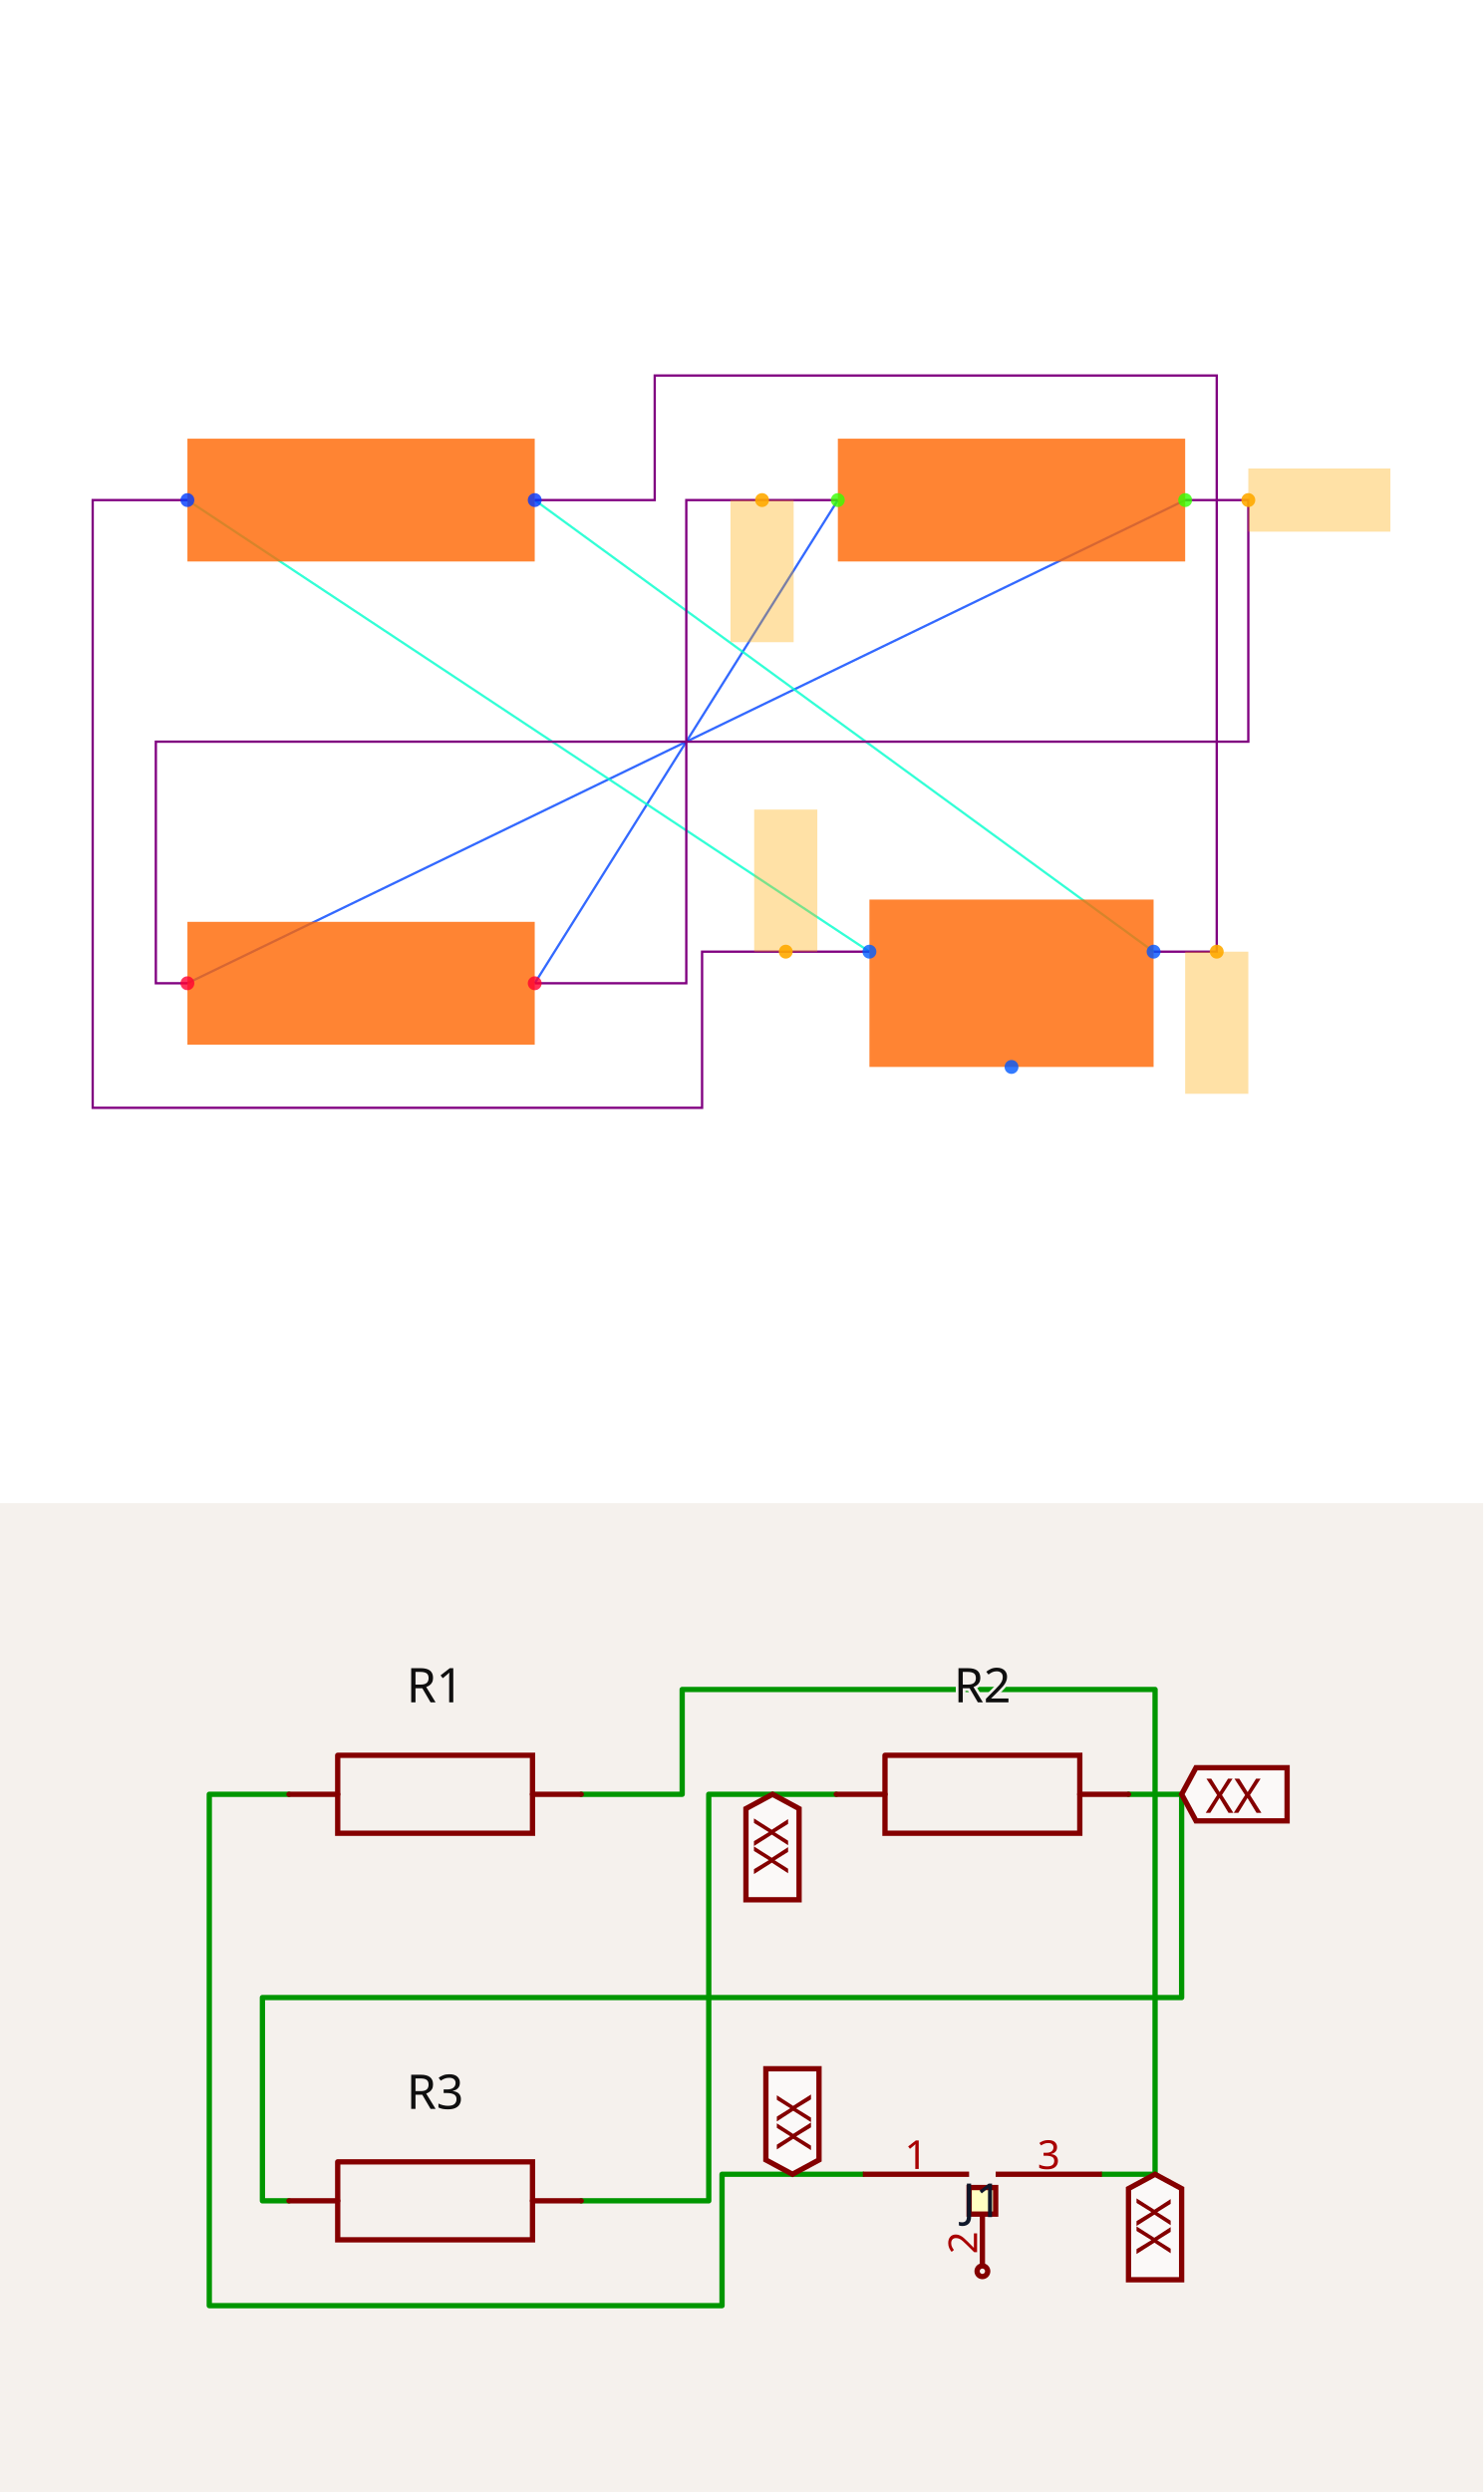
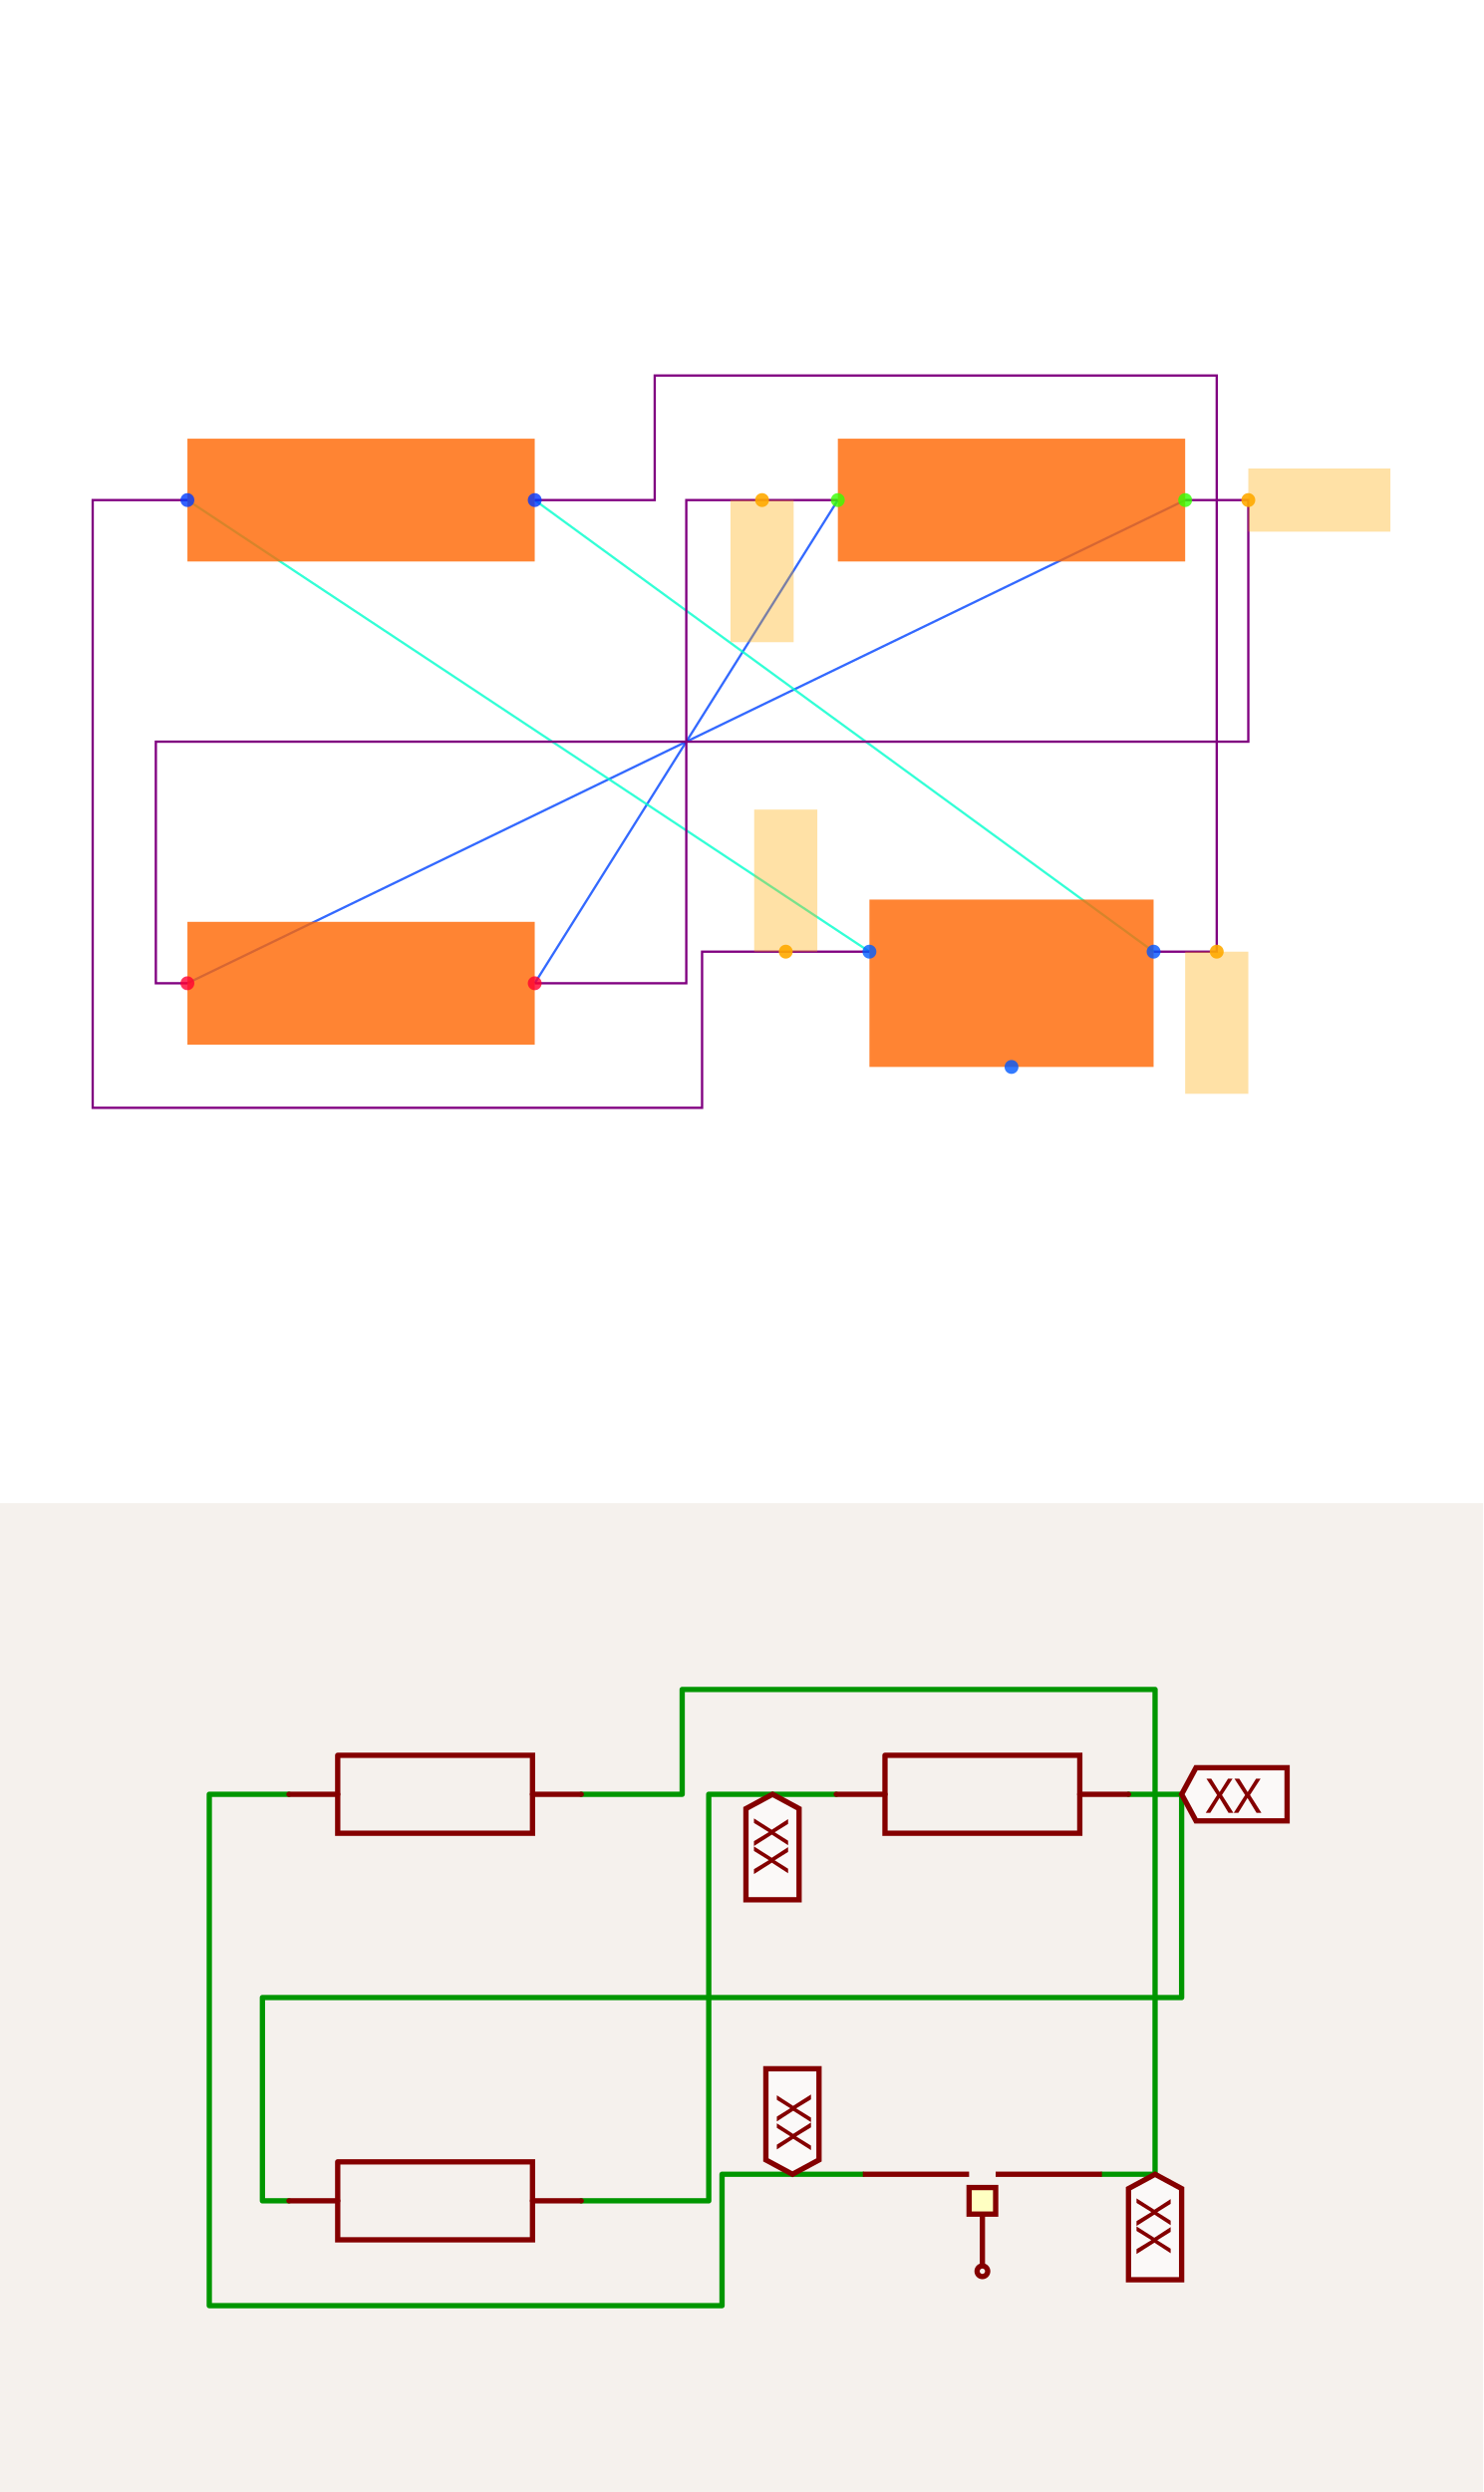
<svg xmlns="http://www.w3.org/2000/svg" width="1200" height="2016" viewBox="0 0 1200 2016" role="img" aria-label="Solver debug visualization on top and Circuit JSON schematic on the bottom">
  <g transform="translate(0, 0) scale(1.875, 1.875) translate(0, 0)">
    <rect width="100%" height="100%" fill="white" />
    <g>
      <polyline data-points="0.48,0.765 -0.48,-0.765" data-type="line" data-label="" points="361.557,215.766 230.754,424.234" fill="none" stroke="hsl(224, 100%, 50%, 0.8)" stroke-width="1px" />
    </g>
    <g>
      <polyline data-points="1.58,0.765 -1.58,-0.765" data-type="line" data-label="" points="511.436,215.766 80.876,424.234" fill="none" stroke="hsl(224, 100%, 50%, 0.8)" stroke-width="1px" />
    </g>
    <g>
      <polyline data-points="0.5800000000000001,-0.665 -1.58,0.765" data-type="line" data-label="" points="375.182,410.608 80.876,215.766" fill="none" stroke="hsl(168, 100%, 50%, 0.8)" stroke-width="1px" />
    </g>
    <g>
      <polyline data-points="1.48,-0.665 -0.48,0.765" data-type="line" data-label="" points="497.81,410.608 230.754,215.766" fill="none" stroke="hsl(168, 100%, 50%, 0.8)" stroke-width="1px" />
    </g>
    <g>
      <polyline data-points="0.48,0.765 0,0.765 0,-0.765 -0.48,-0.765" data-type="line" data-label="" points="361.557,215.766 296.156,215.766 296.156,424.234 230.754,424.234" fill="none" stroke="purple" stroke-width="1px" />
    </g>
    <g>
      <polyline data-points="1.58,0.765 1.7800000000000002,0.765 1.7800000000000002,0 -1.68,0 -1.68,-0.765 -1.58,-0.765" data-type="line" data-label="" points="511.436,215.766 538.686,215.766 538.686,320 67.251,320 67.251,424.234 80.876,424.234" fill="none" stroke="purple" stroke-width="1px" />
    </g>
    <g>
      <polyline data-points="0.5800000000000001,-0.665 0.050000000000000044,-0.665 0.050000000000000044,-1.1594553499999996 -1.8800000000000001,-1.1594553499999996 -1.8800000000000001,0.765 -1.58,0.765" data-type="line" data-label="" points="375.182,410.608 302.968,410.608 302.968,477.979 40,477.979 40,215.766 80.876,215.766" fill="none" stroke="purple" stroke-width="1px" />
    </g>
    <g>
      <polyline data-points="1.48,-0.665 1.68,-0.665 1.68,1.1594553499999996 -0.1,1.1594553499999996 -0.1,0.765 -0.48,0.765" data-type="line" data-label="" points="497.81,410.608 525.061,410.608 525.061,162.021 282.53,162.021 282.53,215.766 230.754,215.766" fill="none" stroke="purple" stroke-width="1px" />
    </g>
    <g>
      <rect data-type="rect" data-label="schematic_component_0" data-x="-1.03" data-y="0.765" x="80.876" y="189.271" width="149.878" height="52.99" fill="hsl(24, 100%, 50%, 0.8)" stroke="black" stroke-width="0.007" />
    </g>
    <g>
      <rect data-type="rect" data-label="schematic_component_1" data-x="1.03" data-y="0.765" x="361.557" y="189.271" width="149.878" height="52.99" fill="hsl(24, 100%, 50%, 0.8)" stroke="black" stroke-width="0.007" />
    </g>
    <g>
      <rect data-type="rect" data-label="schematic_component_2" data-x="-1.03" data-y="-0.765" x="80.876" y="397.738" width="149.878" height="52.99" fill="hsl(24, 100%, 50%, 0.8)" stroke="black" stroke-width="0.007" />
    </g>
    <g>
      <rect data-type="rect" data-label="schematic_component_3" data-x="1.03" data-y="-0.765" x="375.182" y="388.127" width="122.628" height="72.214" fill="hsl(24, 100%, 50%, 0.8)" stroke="black" stroke-width="0.007" />
    </g>
    <g>
      <rect data-type="rect" data-label="netId: .J1 &gt; .pin1 to .R1 &gt; .pin1 globalConnNetId: connectivity_net2" data-x="0.31500000000000006" data-y="-0.44000000000000006" x="325.45" y="349.294" width="27.251" height="61.314" fill="hsl(40, 100%, 50%, 0.35)" stroke="black" stroke-width="0.007" />
    </g>
    <g>
      <rect data-type="rect" data-label="netId: .J1 &gt; .pin3 to .R1 &gt; .pin2 globalConnNetId: connectivity_net3" data-x="1.68" data-y="-0.89" x="511.436" y="410.608" width="27.251" height="61.314" fill="hsl(40, 100%, 50%, 0.35)" stroke="black" stroke-width="0.007" />
    </g>
    <g>
      <rect data-type="rect" data-label="netId: .R2 &gt; .pin1 to .R3 &gt; .pin2 globalConnNetId: connectivity_net0" data-x="0.24" data-y="0.54" x="315.231" y="215.766" width="27.251" height="61.314" fill="hsl(40, 100%, 50%, 0.35)" stroke="black" stroke-width="0.007" />
    </g>
    <g>
      <rect data-type="rect" data-label="netId: .R2 &gt; .pin2 to .R3 &gt; .pin1 globalConnNetId: connectivity_net1" data-x="2.0050000000000003" data-y="0.765" x="538.686" y="202.141" width="61.314" height="27.251" fill="hsl(40, 100%, 50%, 0.35)" stroke="black" stroke-width="0.007" />
    </g>
    <g>
      <circle data-type="point" data-label="R1.1 x-" data-x="-1.58" data-y="0.765" cx="80.876" cy="215.766" r="3" fill="hsl(226, 100%, 50%, 0.8)" />
    </g>
    <g>
      <circle data-type="point" data-label="R1.2 x+" data-x="-0.48" data-y="0.765" cx="230.754" cy="215.766" r="3" fill="hsl(227, 100%, 50%, 0.8)" />
    </g>
    <g>
      <circle data-type="point" data-label="R2.1 x-" data-x="0.48" data-y="0.765" cx="361.557" cy="215.766" r="3" fill="hsl(107, 100%, 50%, 0.8)" />
    </g>
    <g>
      <circle data-type="point" data-label="R2.2 x+" data-x="1.58" data-y="0.765" cx="511.436" cy="215.766" r="3" fill="hsl(108, 100%, 50%, 0.8)" />
    </g>
    <g>
      <circle data-type="point" data-label="R3.1 x-" data-x="-1.58" data-y="-0.765" cx="80.876" cy="424.234" r="3" fill="hsl(348, 100%, 50%, 0.8)" />
    </g>
    <g>
      <circle data-type="point" data-label="R3.2 x+" data-x="-0.48" data-y="-0.765" cx="230.754" cy="424.234" r="3" fill="hsl(349, 100%, 50%, 0.8)" />
    </g>
    <g>
      <circle data-type="point" data-label="J1.1 x-" data-x="0.5800000000000001" data-y="-0.665" cx="375.182" cy="410.608" r="3" fill="hsl(218, 100%, 50%, 0.8)" />
    </g>
    <g>
      <circle data-type="point" data-label="J1.2 y-" data-x="1.03" data-y="-1.03" cx="436.496" cy="460.341" r="3" fill="hsl(219, 100%, 50%, 0.8)" />
    </g>
    <g>
      <circle data-type="point" data-label="J1.3 x+" data-x="1.48" data-y="-0.665" cx="497.81" cy="410.608" r="3" fill="hsl(220, 100%, 50%, 0.8)" />
    </g>
    <g>
      <circle data-type="point" data-label="anchorPoint orientation: y+" data-x="0.31500000000000006" data-y="-0.665" cx="339.075" cy="410.608" r="3" fill="hsl(40, 100%, 50%, 0.9)" />
    </g>
    <g>
      <circle data-type="point" data-label="anchorPoint orientation: y-" data-x="1.68" data-y="-0.665" cx="525.061" cy="410.608" r="3" fill="hsl(40, 100%, 50%, 0.9)" />
    </g>
    <g>
      <circle data-type="point" data-label="anchorPoint orientation: y-" data-x="0.24" data-y="0.765" cx="328.856" cy="215.766" r="3" fill="hsl(40, 100%, 50%, 0.9)" />
    </g>
    <g>
      <circle data-type="point" data-label="anchorPoint orientation: x+" data-x="1.7800000000000002" data-y="0.765" cx="538.686" cy="215.766" r="3" fill="hsl(40, 100%, 50%, 0.9)" />
    </g>
    <g id="crosshair" style="display: none">
      <line id="crosshair-h" y1="0" y2="640" stroke="#666" stroke-width="0.5" />
      <line id="crosshair-v" x1="0" x2="640" stroke="#666" stroke-width="0.5" />
      <text id="coordinates" font-family="monospace" font-size="12" fill="#666" />
    </g>
  </g>
  <g transform="translate(0, 1216)">
    <style>
              .boundary { fill: rgb(245, 241, 237); }
              .schematic-boundary { fill: none; stroke: #fff; }
              .component { fill: none; stroke: rgb(132, 0, 0); }
              .chip { fill: rgb(255, 255, 194); stroke: rgb(132, 0, 0); }
              .component-pin { fill: none; stroke: rgb(132, 0, 0); }
              .text { font-family: sans-serif; fill: rgb(0, 150, 0); }
              .pin-number { fill: rgb(169, 0, 0); }
              .port-label { fill: rgb(0, 100, 100); }
              .component-name { fill: rgb(0, 100, 100); }

            </style>
    <rect class="boundary" x="0" y="0" width="1200" height="800" />
    <g class="trace sch-trace" data-layer="base" data-circuit-json-type="schematic_trace" data-schematic-trace-id="schematic_trace_0__stack1">
      <path d="M 676.639 235.558 L 573.46 235.558 L 573.46 564.442 L 470.28 564.442" class="trace-invisible-hover-outline sch-trace-hitbox" stroke="rgb(0, 150, 0)" fill="none" stroke-width="34.393px" stroke-linecap="round" opacity="0" stroke-linejoin="round" />
      <path class="sch-trace-path" d="M 676.639 235.558 L 573.46 235.558 L 573.46 564.442 L 470.28 564.442" stroke="rgb(0, 150, 0)" fill="none" stroke-width="4.299px" stroke-linecap="round" stroke-linejoin="round" />
    </g>
    <g class="trace sch-trace" data-layer="base" data-circuit-json-type="schematic_trace" data-schematic-trace-id="schematic_trace_1__stack1">
      <path d="M 913.093 235.558 L 956.084 235.558 L 956.084 400 L 212.331 400 L 212.331 564.442 L 233.827 564.442" class="trace-invisible-hover-outline sch-trace-hitbox" stroke="rgb(0, 150, 0)" fill="none" stroke-width="34.393px" stroke-linecap="round" opacity="0" stroke-linejoin="round" />
      <path class="sch-trace-path" d="M 913.093 235.558 L 956.084 235.558 L 956.084 400 L 212.331 400 L 212.331 564.442 L 233.827 564.442" stroke="rgb(0, 150, 0)" fill="none" stroke-width="4.299px" stroke-linecap="round" stroke-linejoin="round" />
    </g>
    <g class="trace sch-trace" data-layer="base" data-circuit-json-type="schematic_trace" data-schematic-trace-id="schematic_trace_2__stack1">
      <path d="M 698.135 542.947 L 584.208 542.947 L 584.208 649.234 L 169.34 649.234 L 169.34 235.558 L 233.827 235.558" class="trace-invisible-hover-outline sch-trace-hitbox" stroke="rgb(0, 150, 0)" fill="none" stroke-width="34.393px" stroke-linecap="round" opacity="0" stroke-linejoin="round" />
      <path class="sch-trace-path" d="M 698.135 542.947 L 584.208 542.947 L 584.208 649.234 L 169.34 649.234 L 169.34 235.558 L 233.827 235.558" stroke="rgb(0, 150, 0)" fill="none" stroke-width="4.299px" stroke-linecap="round" stroke-linejoin="round" />
    </g>
    <g class="trace sch-trace" data-layer="base" data-circuit-json-type="schematic_trace" data-schematic-trace-id="schematic_trace_3__stack1">
      <path d="M 891.597 542.947 L 934.588 542.947 L 934.588 150.766 L 551.964 150.766 L 551.964 235.558 L 470.28 235.558" class="trace-invisible-hover-outline sch-trace-hitbox" stroke="rgb(0, 150, 0)" fill="none" stroke-width="34.393px" stroke-linecap="round" opacity="0" stroke-linejoin="round" />
      <path class="sch-trace-path" d="M 891.597 542.947 L 934.588 542.947 L 934.588 150.766 L 551.964 150.766 L 551.964 235.558 L 470.28 235.558" stroke="rgb(0, 150, 0)" fill="none" stroke-width="4.299px" stroke-linecap="round" stroke-linejoin="round" />
    </g>
    <g class="trace-overlays sch-trace-overlays" data-layer="overlay" data-circuit-json-type="schematic_trace" data-schematic-trace-id="schematic_trace_0__stack1" />
    <g class="trace-overlays sch-trace-overlays" data-layer="overlay" data-circuit-json-type="schematic_trace" data-schematic-trace-id="schematic_trace_1__stack1" />
    <g class="trace-overlays sch-trace-overlays" data-layer="overlay" data-circuit-json-type="schematic_trace" data-schematic-trace-id="schematic_trace_2__stack1" />
    <g class="trace-overlays sch-trace-overlays" data-layer="overlay" data-circuit-json-type="schematic_trace" data-schematic-trace-id="schematic_trace_3__stack1" />
    <g class="sch-component" data-circuit-json-type="schematic_component" data-schematic-component-id="schematic_component_0__stack1">
      <rect class="component-overlay sch-component-overlay" x="233.827" y="204.038" width="236.453" height="63.038" fill="transparent" />
      <path class="sch-component-symbol-path" d="M 233.827 235.558 L 273.244 235.558" stroke="rgb(132, 0, 0)" fill="none" stroke-width="4.299px" stroke-linecap="round" />
      <path class="sch-component-symbol-path" d="M 430.864 235.558 L 470.28 235.558" stroke="rgb(132, 0, 0)" fill="none" stroke-width="4.299px" stroke-linecap="round" />
      <path class="sch-component-symbol-path" d="M 273.244 204.038 L 430.864 204.038 L 430.864 267.077 L 273.244 267.077 L 273.244 204.038" stroke="rgb(132, 0, 0)" fill="none" stroke-width="4.299px" stroke-linecap="round" />
-       <text class="sch-component-name sch-component-text" x="352.054" y="172.503" stroke="rgb(245, 241, 237)" stroke-width="4.299px" paint-order="stroke" fill="rgb(15, 15, 15)" font-family="sans-serif" text-anchor="middle" dominant-baseline="ideographic" font-size="38.692px">R1</text>
+       <text class="sch-component-name sch-component-text" x="352.054" y="172.503" stroke="rgb(245, 241, 237)" stroke-width="4.299px" paint-order="stroke" fill="rgb(15, 15, 15)" font-family="sans-serif" text-anchor="middle" dominant-baseline="ideographic" font-size="38.692px" />
      <text class="sch-component-text" x="352.054" y="298.612" fill="rgb(15, 15, 15)" font-family="sans-serif" text-anchor="middle" dominant-baseline="hanging" font-size="38.692px" />
    </g>
    <g class="sch-component" data-circuit-json-type="schematic_component" data-schematic-component-id="schematic_component_1__stack1">
      <rect class="component-overlay sch-component-overlay" x="676.639" y="204.038" width="236.453" height="63.038" fill="transparent" />
      <path class="sch-component-symbol-path" d="M 676.639 235.558 L 716.056 235.558" stroke="rgb(132, 0, 0)" fill="none" stroke-width="4.299px" stroke-linecap="round" />
      <path class="sch-component-symbol-path" d="M 873.676 235.558 L 913.093 235.558" stroke="rgb(132, 0, 0)" fill="none" stroke-width="4.299px" stroke-linecap="round" />
      <path class="sch-component-symbol-path" d="M 716.056 204.038 L 873.676 204.038 L 873.676 267.077 L 716.056 267.077 L 716.056 204.038" stroke="rgb(132, 0, 0)" fill="none" stroke-width="4.299px" stroke-linecap="round" />
-       <text class="sch-component-name sch-component-text" x="794.866" y="172.503" stroke="rgb(245, 241, 237)" stroke-width="4.299px" paint-order="stroke" fill="rgb(15, 15, 15)" font-family="sans-serif" text-anchor="middle" dominant-baseline="ideographic" font-size="38.692px">R2</text>
+       <text class="sch-component-name sch-component-text" x="794.866" y="172.503" stroke="rgb(245, 241, 237)" stroke-width="4.299px" paint-order="stroke" fill="rgb(15, 15, 15)" font-family="sans-serif" text-anchor="middle" dominant-baseline="ideographic" font-size="38.692px" />
      <text class="sch-component-text" x="794.866" y="298.612" fill="rgb(15, 15, 15)" font-family="sans-serif" text-anchor="middle" dominant-baseline="hanging" font-size="38.692px" />
    </g>
    <g class="sch-component" data-circuit-json-type="schematic_component" data-schematic-component-id="schematic_component_2__stack1">
      <rect class="component-overlay sch-component-overlay" x="233.827" y="532.923" width="236.453" height="63.038" fill="transparent" />
      <path class="sch-component-symbol-path" d="M 233.827 564.442 L 273.244 564.442" stroke="rgb(132, 0, 0)" fill="none" stroke-width="4.299px" stroke-linecap="round" />
      <path class="sch-component-symbol-path" d="M 430.864 564.442 L 470.28 564.442" stroke="rgb(132, 0, 0)" fill="none" stroke-width="4.299px" stroke-linecap="round" />
      <path class="sch-component-symbol-path" d="M 273.244 532.923 L 430.864 532.923 L 430.864 595.962 L 273.244 595.962 L 273.244 532.923" stroke="rgb(132, 0, 0)" fill="none" stroke-width="4.299px" stroke-linecap="round" />
-       <text class="sch-component-name sch-component-text" x="352.054" y="501.388" stroke="rgb(245, 241, 237)" stroke-width="4.299px" paint-order="stroke" fill="rgb(15, 15, 15)" font-family="sans-serif" text-anchor="middle" dominant-baseline="ideographic" font-size="38.692px">R3</text>
+       <text class="sch-component-name sch-component-text" x="352.054" y="501.388" stroke="rgb(245, 241, 237)" stroke-width="4.299px" paint-order="stroke" fill="rgb(15, 15, 15)" font-family="sans-serif" text-anchor="middle" dominant-baseline="ideographic" font-size="38.692px" />
      <text class="sch-component-text" x="352.054" y="627.497" fill="rgb(15, 15, 15)" font-family="sans-serif" text-anchor="middle" dominant-baseline="hanging" font-size="38.692px" />
    </g>
    <g class="sch-component" data-circuit-json-type="schematic_component" data-schematic-component-id="schematic_component_3__stack1">
      <rect class="component chip sch-component-body" x="784.118" y="553.695" width="21.496" height="21.496" stroke-width="4.299px" fill="rgb(255, 255, 194)" stroke="rgb(132, 0, 0)" />
      <rect class="component-overlay sch-component-overlay" x="784.118" y="553.695" width="21.496" height="21.496" fill="transparent" />
-       <text class="sch-text" x="794.866" y="564.442" fill="#0f172a" text-anchor="middle" dominant-baseline="middle" font-family="sans-serif" font-size="37.976px" transform="rotate(0, 794.8661, 564.4425)">J1</text>
      <line class="component-pin sch-component-pin sch-port-line" x1="784.118" y1="542.947" x2="698.135" y2="542.947" stroke-width="4.299px" />
      <g class="sch-port" data-schematic-port-id="source_port_3_0__stack1">
        <rect x="693.836" y="538.648" width="8.598" height="8.598" opacity="0" />
      </g>
-       <text class="pin-number sch-pin-number" x="741.127" y="538.648" style="font-family: sans-serif;" fill="rgb(169, 0, 0)" text-anchor="middle" dominant-baseline="auto" font-size="32.244px" transform="">1</text>
+       <text class="pin-number sch-pin-number" x="741.127" y="538.648" style="font-family: sans-serif;" fill="rgb(169, 0, 0)" text-anchor="middle" dominant-baseline="auto" font-size="32.244px" transform="" />
      <line class="component-pin sch-component-pin sch-port-line" x1="794.866" y1="575.19" x2="794.866" y2="617.107" stroke-width="4.299px" />
      <g class="sch-port" data-schematic-port-id="source_port_3_1__stack1">
        <circle class="component-pin sch-component-pin sch-port-terminal" cx="794.866" cy="621.406" r="4.299" stroke-width="4.299px" />
        <rect x="790.567" y="617.107" width="8.598" height="8.598" opacity="0" />
      </g>
-       <text class="pin-number sch-pin-number" x="790.567" y="598.298" style="font-family: sans-serif;" fill="rgb(169, 0, 0)" text-anchor="middle" dominant-baseline="auto" font-size="32.244px" transform="rotate(-90 790.567 598.2983)">2</text>
+       <text class="pin-number sch-pin-number" x="790.567" y="598.298" style="font-family: sans-serif;" fill="rgb(169, 0, 0)" text-anchor="middle" dominant-baseline="auto" font-size="32.244px" transform="rotate(-90 790.567 598.2983)" />
      <line class="component-pin sch-component-pin sch-port-line" x1="805.614" y1="542.947" x2="891.597" y2="542.947" stroke-width="4.299px" />
      <g class="sch-port" data-schematic-port-id="source_port_3_2__stack1">
        <rect x="887.298" y="538.648" width="8.598" height="8.598" opacity="0" />
      </g>
-       <text class="pin-number sch-pin-number" x="848.605" y="538.648" style="font-family: sans-serif;" fill="rgb(169, 0, 0)" text-anchor="middle" dominant-baseline="auto" font-size="32.244px" transform="">3</text>
+       <text class="pin-number sch-pin-number" x="848.605" y="538.648" style="font-family: sans-serif;" fill="rgb(169, 0, 0)" text-anchor="middle" dominant-baseline="auto" font-size="32.244px" transform="" />
    </g>
    <g class="schematic-port-hover sch-port-hover" data-schematic-port-id="source_port_0_0__stack1">
      <circle cx="287.567" cy="235.558" r="8.598" fill="red" opacity="0" />
    </g>
    <g class="schematic-port-hover sch-port-hover" data-schematic-port-id="source_port_0_1__stack1">
      <circle cx="524.02" cy="235.558" r="8.598" fill="red" opacity="0" />
    </g>
    <g class="schematic-port-hover sch-port-hover" data-schematic-port-id="source_port_1_0__stack1">
      <circle cx="730.379" cy="235.558" r="8.598" fill="red" opacity="0" />
    </g>
    <g class="schematic-port-hover sch-port-hover" data-schematic-port-id="source_port_1_1__stack1">
      <circle cx="966.832" cy="235.558" r="8.598" fill="red" opacity="0" />
    </g>
    <g class="schematic-port-hover sch-port-hover" data-schematic-port-id="source_port_2_0__stack1">
      <circle cx="287.567" cy="564.442" r="8.598" fill="red" opacity="0" />
    </g>
    <g class="schematic-port-hover sch-port-hover" data-schematic-port-id="source_port_2_1__stack1">
      <circle cx="524.02" cy="564.442" r="8.598" fill="red" opacity="0" />
    </g>
    <g class="schematic-port-hover sch-port-hover" data-schematic-port-id="source_port_3_0__stack1">
      <circle cx="698.135" cy="542.947" r="8.598" fill="red" opacity="0" />
    </g>
    <g class="schematic-port-hover sch-port-hover" data-schematic-port-id="source_port_3_1__stack1">
      <circle cx="794.866" cy="621.406" r="8.598" fill="red" opacity="0" />
    </g>
    <g class="schematic-port-hover sch-port-hover" data-schematic-port-id="source_port_3_2__stack1">
      <circle cx="891.597" cy="542.947" r="8.598" fill="red" opacity="0" />
    </g>
    <path class="net-label sch-net-label" data-circuit-json-type="schematic_net_label" data-schematic-net-label-id="schematic_net_label_0__stack1" d="     M 641.172,542.947     L 619.676,531.339     L 619.676,457.623     L 662.667,457.623     L 662.667,531.339     Z   " fill="rgba(255, 255, 255, 0.6)" stroke="rgb(132, 0, 0)" stroke-width="4.299px" />
    <text class="net-label-text sch-net-label-text" data-circuit-json-type="schematic_net_label" data-schematic-net-label-id="schematic_net_label_0__stack1" x="641.172" y="523.601" fill="rgb(132, 0, 0)" text-anchor="start" dominant-baseline="central" font-family="sans-serif" font-variant-numeric="tabular-nums" font-size="38.692px" transform="rotate(-90 641.1715 523.6005)">XX</text>
    <path class="net-label sch-net-label" data-circuit-json-type="schematic_net_label" data-schematic-net-label-id="schematic_net_label_1__stack1" d="     M 934.588,542.947     L 956.084,554.554     L 956.084,628.27     L 913.093,628.27     L 913.093,554.554     Z   " fill="rgba(255, 255, 255, 0.6)" stroke="rgb(132, 0, 0)" stroke-width="4.299px" />
    <text class="net-label-text sch-net-label-text" data-circuit-json-type="schematic_net_label" data-schematic-net-label-id="schematic_net_label_1__stack1" x="934.588" y="562.293" fill="rgb(132, 0, 0)" text-anchor="start" dominant-baseline="central" font-family="sans-serif" font-variant-numeric="tabular-nums" font-size="38.692px" transform="rotate(90 934.5884 562.2929)">XX</text>
    <path class="net-label sch-net-label" data-circuit-json-type="schematic_net_label" data-schematic-net-label-id="schematic_net_label_2__stack1" d="     M 625.05,235.558     L 646.545,247.165     L 646.545,320.881     L 603.554,320.881     L 603.554,247.165     Z   " fill="rgba(255, 255, 255, 0.6)" stroke="rgb(132, 0, 0)" stroke-width="4.299px" />
    <text class="net-label-text sch-net-label-text" data-circuit-json-type="schematic_net_label" data-schematic-net-label-id="schematic_net_label_2__stack1" x="625.05" y="254.904" fill="rgb(132, 0, 0)" text-anchor="start" dominant-baseline="central" font-family="sans-serif" font-variant-numeric="tabular-nums" font-size="38.692px" transform="rotate(90 625.0497 254.9037)">XX</text>
    <path class="net-label sch-net-label" data-circuit-json-type="schematic_net_label" data-schematic-net-label-id="schematic_net_label_3__stack1" d="     M 956.084,235.558     L 967.692,214.062     L 1041.408,214.062     L 1041.408,257.053     L 967.692,257.053     Z   " fill="rgba(255, 255, 255, 0.6)" stroke="rgb(132, 0, 0)" stroke-width="4.299px" />
    <text class="net-label-text sch-net-label-text" data-circuit-json-type="schematic_net_label" data-schematic-net-label-id="schematic_net_label_3__stack1" x="975.43" y="235.558" fill="rgb(132, 0, 0)" text-anchor="start" dominant-baseline="central" font-family="sans-serif" font-variant-numeric="tabular-nums" font-size="38.692px" transform="">XX</text>
  </g>
</svg>
